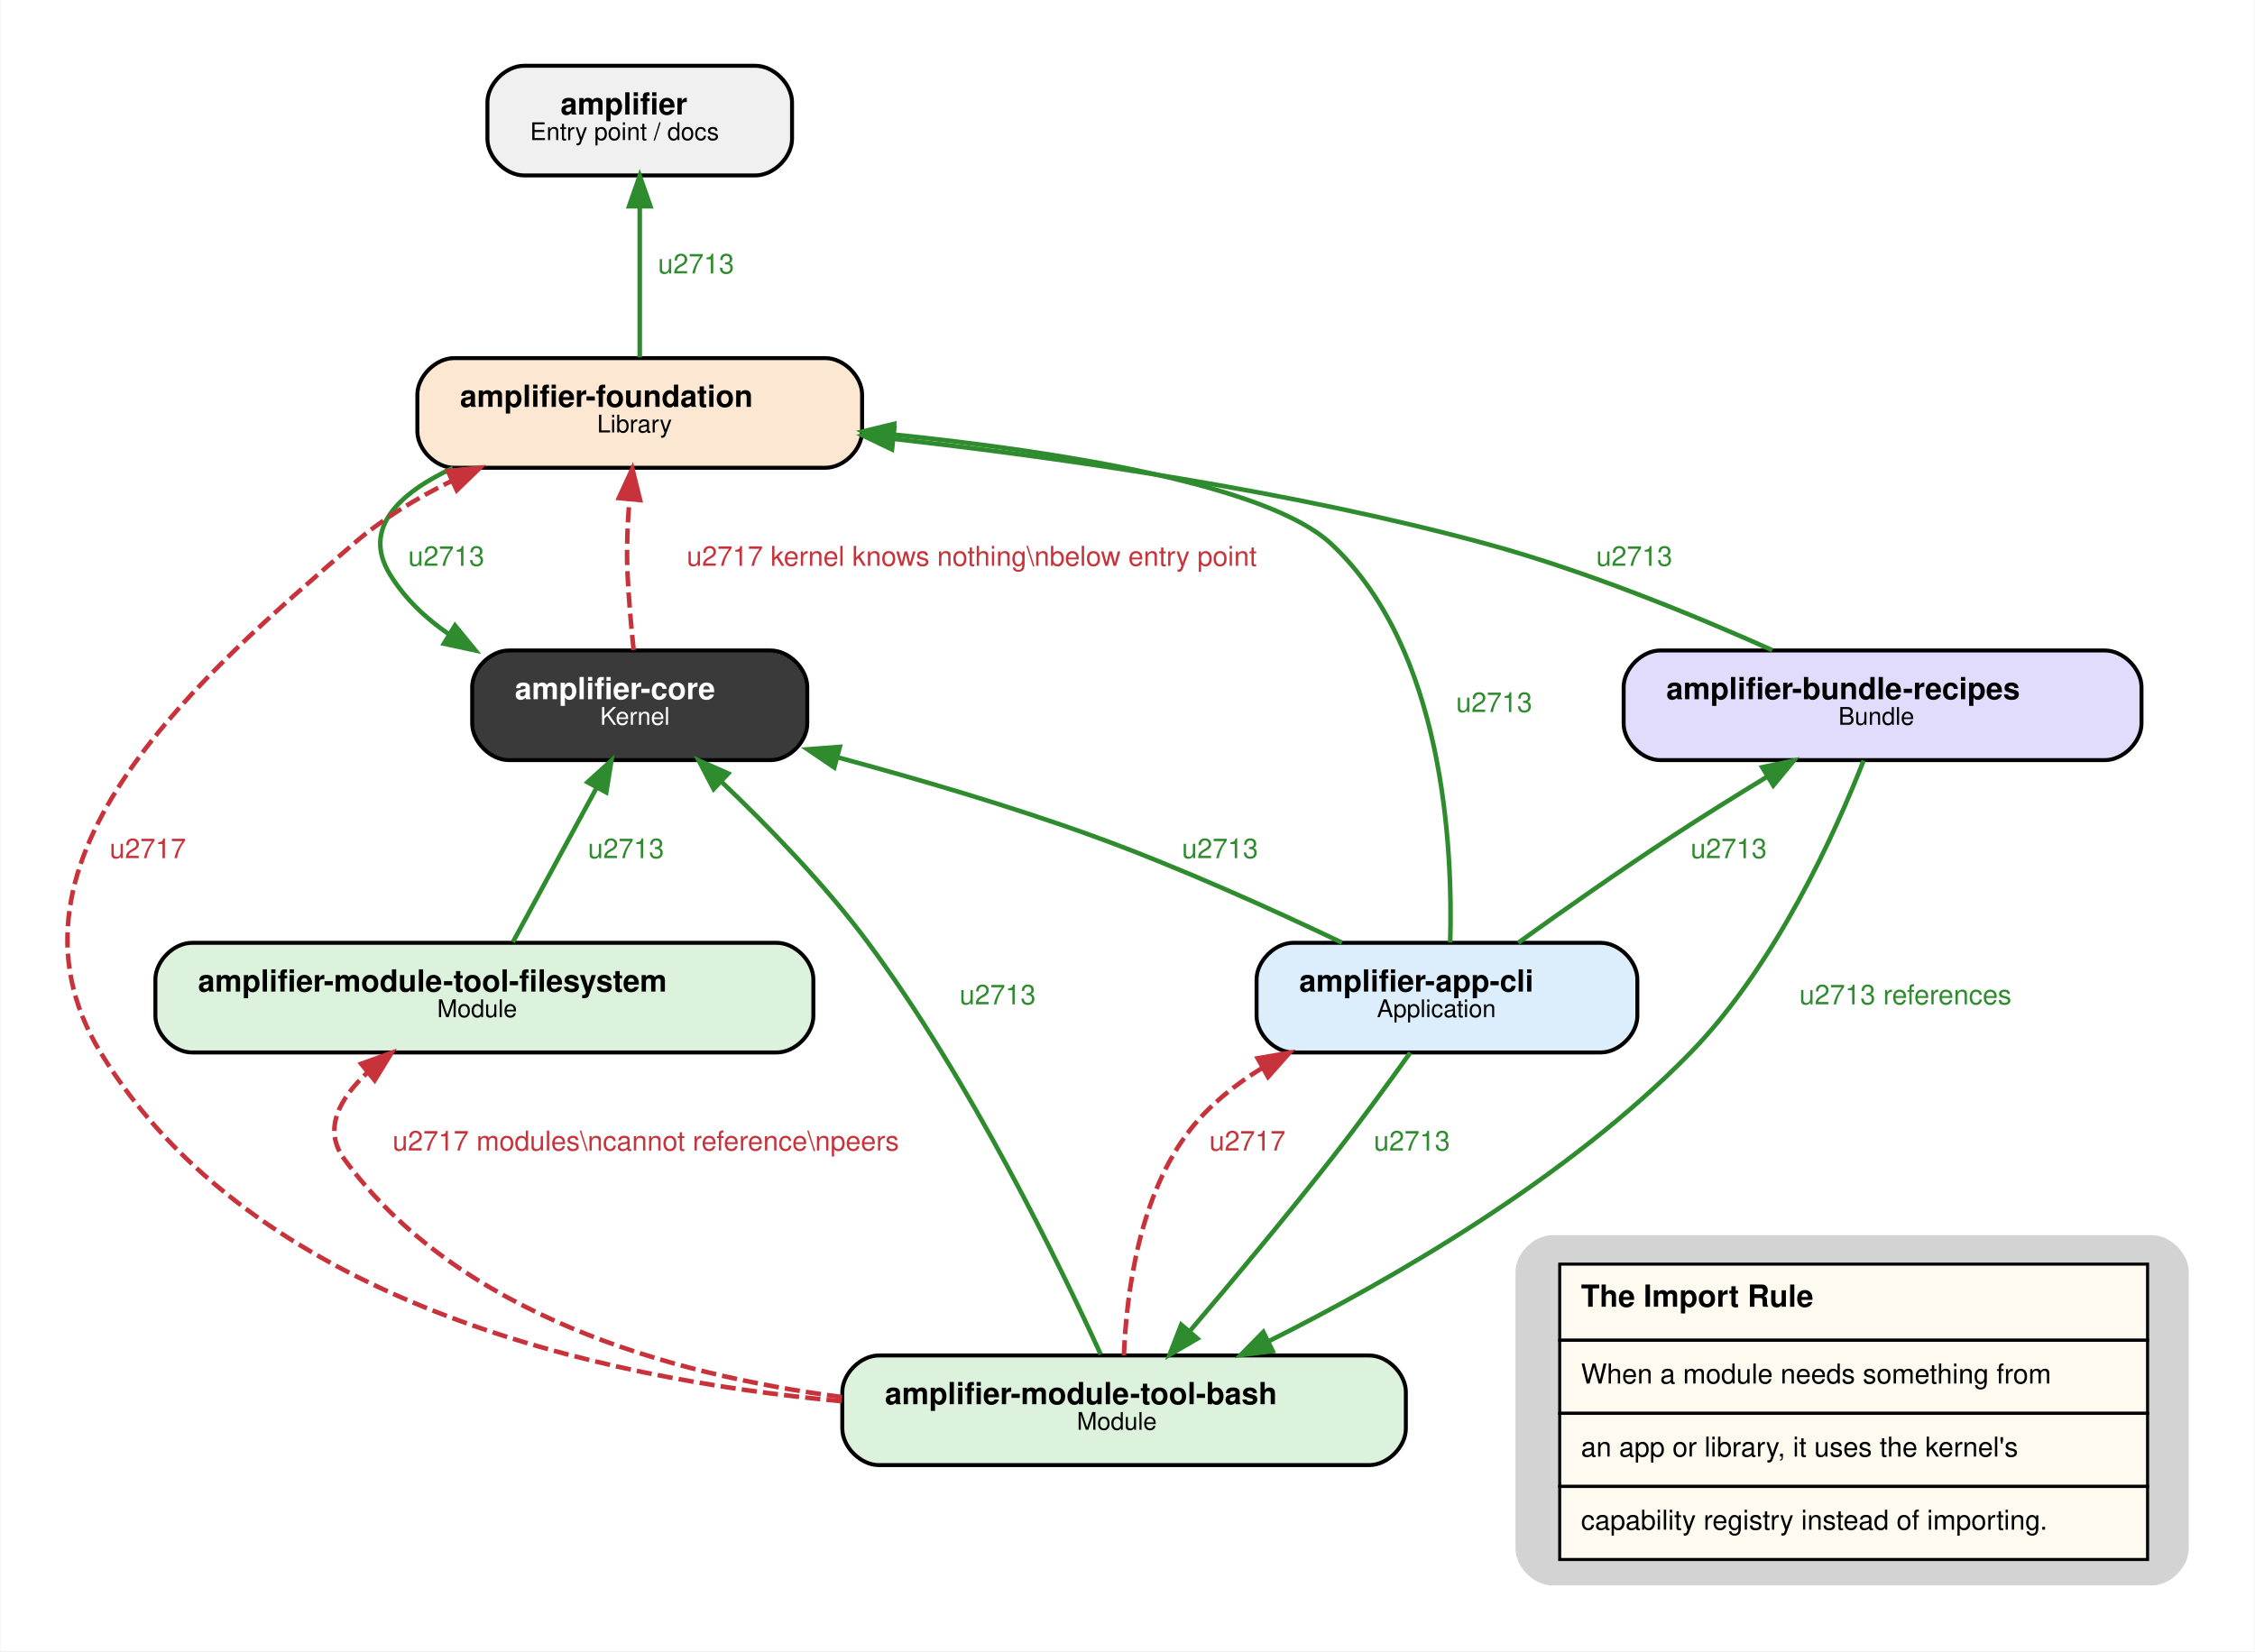
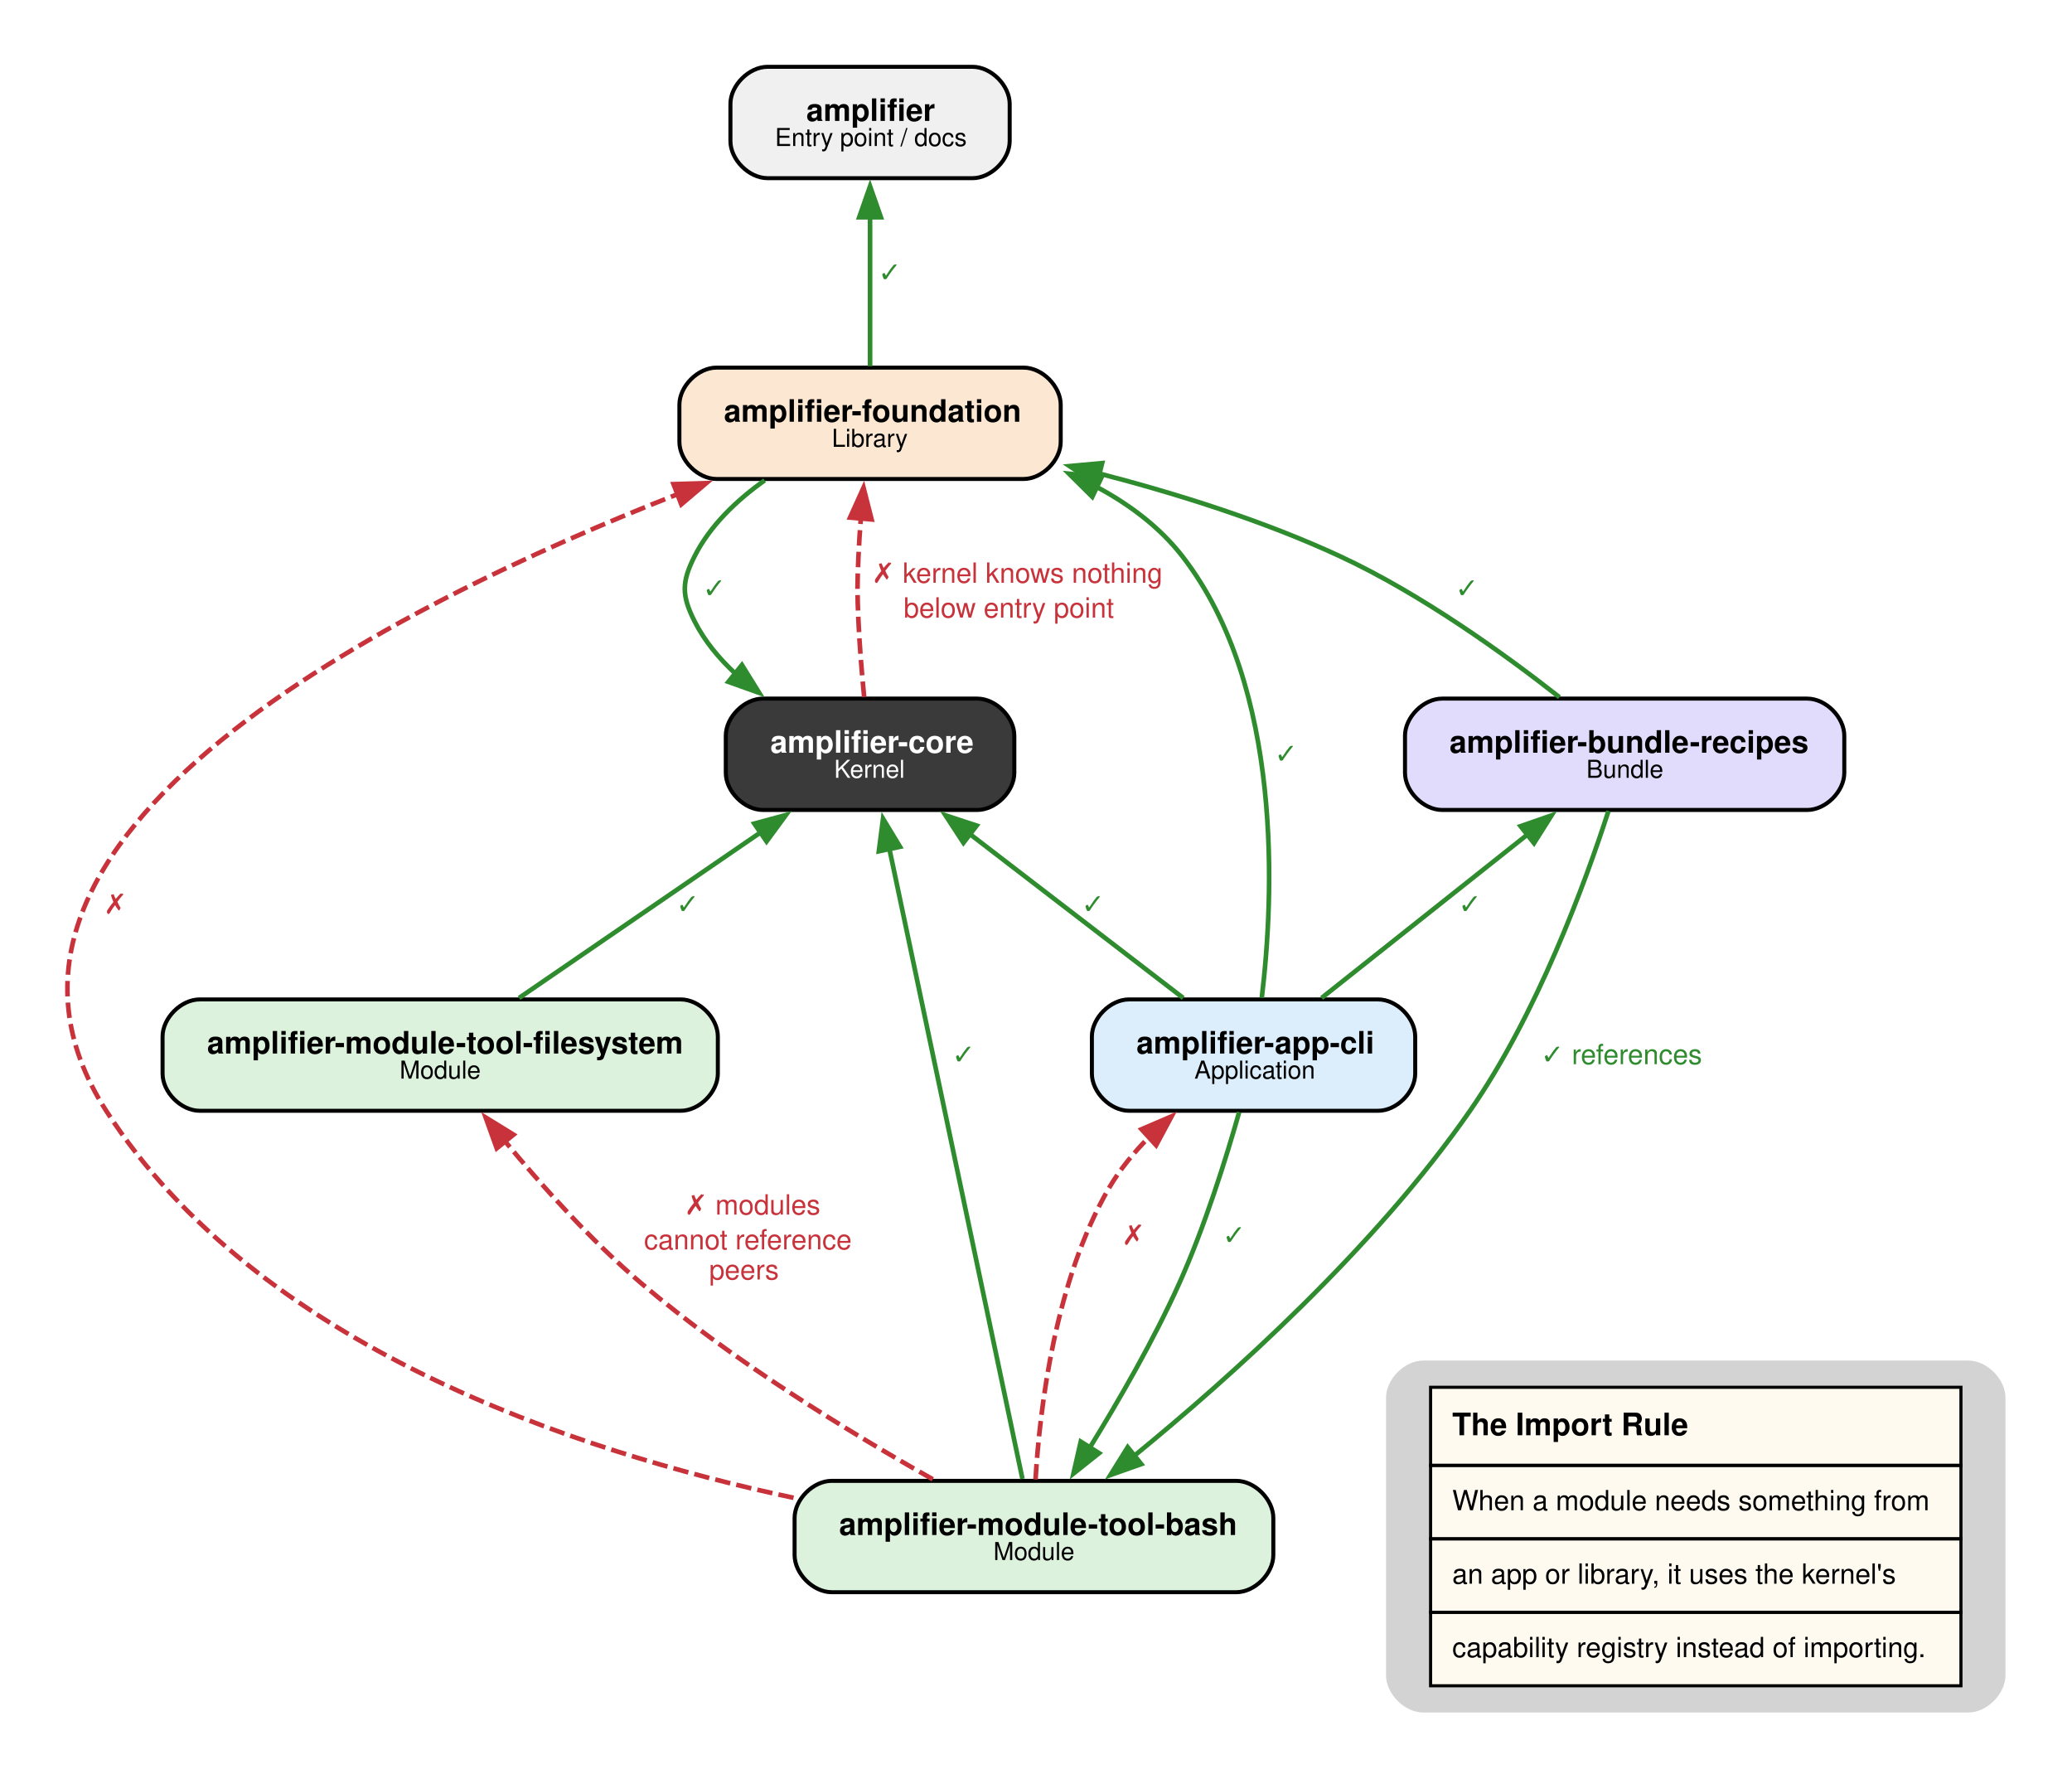
- <svg xmlns="http://www.w3.org/2000/svg" width="740pt" height="542pt" viewBox="0.00 0.00 739.95 542.20">
-   <g id="graph0" class="graph" transform="scale(1 1) rotate(0) translate(21.6 520.6)">
-     <polygon fill="white" stroke="transparent" points="-21.6,21.6 -21.6,-520.6 718.35,-520.6 718.35,21.6 -21.6,21.6" />
+ <svg xmlns="http://www.w3.org/2000/svg" width="670pt" height="575pt" viewBox="0.00 0.00 670.00 575.00">
+   <g id="graph0" class="graph" transform="scale(1 1) rotate(0) translate(21.6 553.63)">
+     <polygon fill="white" stroke="none" points="-21.6,21.6 -21.6,-553.63 648.49,-553.63 648.49,21.6 -21.6,21.6" />
    <g id="node1" class="node">
-       <path fill="#3a3a3a" stroke="black" stroke-width="1.3" d="M231.25,-307C231.25,-307 145.25,-307 145.25,-307 139.25,-307 133.25,-301 133.25,-295 133.25,-295 133.25,-283 133.25,-283 133.25,-277 139.25,-271 145.25,-271 145.25,-271 231.25,-271 231.25,-271 237.25,-271 243.25,-277 243.25,-283 243.25,-283 243.25,-295 243.25,-295 243.25,-301 237.25,-307 231.25,-307" />
-       <text text-anchor="start" x="147.25" y="-291" font-family="Helvetica,sans-Serif" font-weight="bold" font-size="10.00" fill="white">amplifier-core</text>
-       <text text-anchor="start" x="175.25" y="-282.6" font-family="Helvetica,sans-Serif" font-size="8.00" fill="white">Kernel</text>
+       <path fill="#3a3a3a" stroke="black" stroke-width="1.3" d="M294.39,-327.78C294.39,-327.78 225.09,-327.78 225.09,-327.78 219.09,-327.78 213.09,-321.78 213.09,-315.78 213.09,-315.78 213.09,-303.78 213.09,-303.78 213.09,-297.78 219.09,-291.78 225.09,-291.78 225.09,-291.78 294.39,-291.78 294.39,-291.78 300.39,-291.78 306.39,-297.78 306.39,-303.78 306.39,-303.78 306.39,-315.78 306.39,-315.78 306.39,-321.78 300.39,-327.78 294.39,-327.78" />
+       <text xml:space="preserve" text-anchor="start" x="227.49" y="-310.28" font-family="Helvetica,sans-Serif" font-weight="bold" font-size="10.00" fill="white">amplifier-core</text>
+       <text xml:space="preserve" text-anchor="start" x="248.12" y="-302.18" font-family="Helvetica,sans-Serif" font-size="8.00" fill="white">Kernel</text>
    </g>
    <g id="node3" class="node">
-       <path fill="#fce8d2" stroke="black" stroke-width="1.3" d="M249.25,-403C249.25,-403 127.25,-403 127.25,-403 121.25,-403 115.25,-397 115.25,-391 115.25,-391 115.25,-379 115.25,-379 115.25,-373 121.25,-367 127.25,-367 127.25,-367 249.25,-367 249.25,-367 255.25,-367 261.25,-373 261.25,-379 261.25,-379 261.25,-391 261.25,-391 261.25,-397 255.25,-403 249.25,-403" />
-       <text text-anchor="start" x="129.25" y="-387" font-family="Helvetica,sans-Serif" font-weight="bold" font-size="10.00">amplifier-foundation</text>
-       <text text-anchor="start" x="174.25" y="-378.6" font-family="Helvetica,sans-Serif" font-size="8.00">Library</text>
+       <path fill="#fce8d2" stroke="black" stroke-width="1.3" d="M309.39,-434.78C309.39,-434.78 210.09,-434.78 210.09,-434.78 204.09,-434.78 198.09,-428.78 198.09,-422.78 198.09,-422.78 198.09,-410.78 198.09,-410.78 198.09,-404.78 204.09,-398.78 210.09,-398.78 210.09,-398.78 309.39,-398.78 309.39,-398.78 315.39,-398.78 321.39,-404.78 321.39,-410.78 321.39,-410.78 321.39,-422.78 321.39,-422.78 321.39,-428.78 315.39,-434.78 309.39,-434.78" />
+       <text xml:space="preserve" text-anchor="start" x="212.49" y="-417.28" font-family="Helvetica,sans-Serif" font-weight="bold" font-size="10.00">amplifier-foundation</text>
+       <text xml:space="preserve" text-anchor="start" x="247.37" y="-409.18" font-family="Helvetica,sans-Serif" font-size="8.00">Library</text>
    </g>
    <g id="edge14" class="edge">
-       <path fill="none" stroke="#c8323a" stroke-width="1.5" stroke-dasharray="5,2" d="M186.25,-307.14C185.45,-314.74 184.64,-323.81 184.25,-332 183.87,-339.96 184.23,-348.59 184.86,-356.49" />
-       <polygon fill="#c8323a" stroke="#c8323a" stroke-width="1.5" points="181.39,-357.06 185.84,-366.68 188.36,-356.39 181.39,-357.06" />
-       <text text-anchor="middle" x="297.25" y="-334.8" font-family="Helvetica,sans-Serif" font-size="9.00" fill="#c8323a"> u2717 kernel knows nothing\nbelow entry point </text>
+       <path fill="none" stroke="#c8323a" stroke-width="1.5" stroke-dasharray="5,2" d="M257.83,-328.33C257.1,-335.85 256.35,-344.74 255.99,-352.78 255.58,-362.1 255.58,-364.46 255.99,-373.78 256.17,-377.8 256.45,-382.04 256.77,-386.2" />
+       <polygon fill="#c8323a" stroke="#c8323a" stroke-width="1.5" points="253.27,-386.31 257.63,-395.97 260.24,-385.7 253.27,-386.31" />
+       <text xml:space="preserve" text-anchor="middle" x="305.87" y="-365.23" font-family="Helvetica,sans-Serif" font-size="9.00" fill="#c8323a"> ✗ kernel knows nothing</text>
+       <text xml:space="preserve" text-anchor="middle" x="305.87" y="-353.98" font-family="Helvetica,sans-Serif" font-size="9.00" fill="#c8323a">below entry point </text>
    </g>
    <g id="node2" class="node">
-       <path fill="#f0f0f0" stroke="black" stroke-width="1.3" d="M226.25,-499C226.25,-499 150.25,-499 150.25,-499 144.25,-499 138.25,-493 138.25,-487 138.25,-487 138.25,-475 138.25,-475 138.25,-469 144.25,-463 150.25,-463 150.25,-463 226.25,-463 226.25,-463 232.25,-463 238.25,-469 238.25,-475 238.25,-475 238.25,-487 238.25,-487 238.25,-493 232.25,-499 226.25,-499" />
-       <text text-anchor="start" x="162.25" y="-483" font-family="Helvetica,sans-Serif" font-weight="bold" font-size="10.00">amplifier</text>
-       <text text-anchor="start" x="152.25" y="-474.6" font-family="Helvetica,sans-Serif" font-size="8.00">Entry point / docs</text>
+       <path fill="#f0f0f0" stroke="black" stroke-width="1.3" d="M292.89,-532.03C292.89,-532.03 226.59,-532.03 226.59,-532.03 220.59,-532.03 214.59,-526.03 214.59,-520.03 214.59,-520.03 214.59,-508.03 214.59,-508.03 214.59,-502.03 220.59,-496.03 226.59,-496.03 226.59,-496.03 292.89,-496.03 292.89,-496.03 298.89,-496.03 304.89,-502.03 304.89,-508.03 304.89,-508.03 304.89,-520.03 304.89,-520.03 304.89,-526.03 298.89,-532.03 292.89,-532.03" />
+       <text xml:space="preserve" text-anchor="start" x="239.12" y="-514.53" font-family="Helvetica,sans-Serif" font-weight="bold" font-size="10.00">amplifier</text>
+       <text xml:space="preserve" text-anchor="start" x="228.99" y="-506.43" font-family="Helvetica,sans-Serif" font-size="8.00">Entry point / docs</text>
    </g>
    <g id="edge1" class="edge">
-       <path fill="none" stroke="#2e8b2e" stroke-width="1.5" d="M126.93,-366.95C109.27,-358.67 96.97,-347.17 106.25,-332 111.09,-324.08 117.95,-317.6 125.66,-312.3" />
-       <polygon fill="#2e8b2e" stroke="#2e8b2e" stroke-width="1.5" points="127.61,-315.21 134.31,-307.01 123.95,-309.24 127.61,-315.21" />
-       <text text-anchor="middle" x="124.75" y="-334.8" font-family="Helvetica,sans-Serif" font-size="9.00" fill="#2e8b2e"> u2713 </text>
+       <path fill="none" stroke="#2e8b2e" stroke-width="1.5" d="M225.66,-398.34C216.64,-391.93 208.01,-383.74 202.99,-373.78 198.79,-365.45 198.79,-361.11 202.99,-352.78 206.21,-346.4 210.9,-340.75 216.24,-335.82" />
+       <polygon fill="#2e8b2e" stroke="#2e8b2e" stroke-width="1.5" points="218.31,-338.65 223.9,-329.64 213.92,-333.2 218.31,-338.65" />
+       <text xml:space="preserve" text-anchor="middle" x="209.37" y="-360.35" font-family="Helvetica,sans-Serif" font-size="9.00" fill="#2e8b2e"> ✓ </text>
    </g>
    <g id="edge2" class="edge">
-       <path fill="none" stroke="#2e8b2e" stroke-width="1.5" d="M188.25,-403.24C188.25,-417.02 188.25,-436.6 188.25,-452.53" />
-       <polygon fill="#2e8b2e" stroke="#2e8b2e" stroke-width="1.5" points="184.75,-452.87 188.25,-462.87 191.75,-452.87 184.75,-452.87" />
-       <text text-anchor="middle" x="206.75" y="-430.8" font-family="Helvetica,sans-Serif" font-size="9.00" fill="#2e8b2e"> u2713 </text>
+       <path fill="none" stroke="#2e8b2e" stroke-width="1.5" d="M259.74,-435.25C259.74,-448.81 259.74,-467.91 259.74,-483.79" />
+       <polygon fill="#2e8b2e" stroke="#2e8b2e" stroke-width="1.5" points="256.24,-483.4 259.74,-493.4 263.24,-483.4 256.24,-483.4" />
+       <text xml:space="preserve" text-anchor="middle" x="266.12" y="-462.48" font-family="Helvetica,sans-Serif" font-size="9.00" fill="#2e8b2e"> ✓ </text>
    </g>
    <g id="node4" class="node">
-       <path fill="#dcf2dc" stroke="black" stroke-width="1.3" d="M427.75,-75.5C427.75,-75.5 266.75,-75.5 266.75,-75.5 260.75,-75.5 254.75,-69.5 254.75,-63.5 254.75,-63.5 254.75,-51.5 254.75,-51.5 254.75,-45.5 260.75,-39.5 266.75,-39.5 266.75,-39.5 427.75,-39.5 427.75,-39.5 433.75,-39.5 439.75,-45.5 439.75,-51.5 439.75,-51.5 439.75,-63.5 439.75,-63.5 439.75,-69.5 433.75,-75.5 427.75,-75.5" />
-       <text text-anchor="start" x="268.75" y="-59.5" font-family="Helvetica,sans-Serif" font-weight="bold" font-size="10.00">amplifier-module-tool-bash</text>
-       <text text-anchor="start" x="331.75" y="-51.1" font-family="Helvetica,sans-Serif" font-size="8.00">Module</text>
+       <path fill="#dcf2dc" stroke="black" stroke-width="1.3" d="M378.14,-74.89C378.14,-74.89 247.34,-74.89 247.34,-74.89 241.34,-74.89 235.34,-68.89 235.34,-62.89 235.34,-62.89 235.34,-50.89 235.34,-50.89 235.34,-44.89 241.34,-38.89 247.34,-38.89 247.34,-38.89 378.14,-38.89 378.14,-38.89 384.14,-38.89 390.14,-44.89 390.14,-50.89 390.14,-50.89 390.14,-62.89 390.14,-62.89 390.14,-68.89 384.14,-74.89 378.14,-74.89" />
+       <text xml:space="preserve" text-anchor="start" x="249.74" y="-57.39" font-family="Helvetica,sans-Serif" font-weight="bold" font-size="10.00">amplifier-module-tool-bash</text>
+       <text xml:space="preserve" text-anchor="start" x="299.62" y="-49.29" font-family="Helvetica,sans-Serif" font-size="8.00">Module</text>
    </g>
    <g id="edge3" class="edge">
-       <path fill="none" stroke="#2e8b2e" stroke-width="1.5" d="M339.57,-75.87C326.22,-105.15 296.91,-165.59 263.25,-211 249.06,-230.15 230.36,-249.36 215.18,-263.8" />
-       <polygon fill="#2e8b2e" stroke="#2e8b2e" stroke-width="1.5" points="212.51,-261.5 207.61,-270.89 217.3,-266.61 212.51,-261.5" />
-       <text text-anchor="middle" x="305.75" y="-190.8" font-family="Helvetica,sans-Serif" font-size="9.00" fill="#2e8b2e"> u2713 </text>
+       <path fill="none" stroke="#2e8b2e" stroke-width="1.5" d="M309.02,-75.53C300.03,-118.09 277.07,-226.75 265.96,-279.36" />
+       <polygon fill="#2e8b2e" stroke="#2e8b2e" stroke-width="1.5" points="262.58,-278.43 263.94,-288.94 269.43,-279.88 262.58,-278.43" />
+       <text xml:space="preserve" text-anchor="middle" x="289.97" y="-209.6" font-family="Helvetica,sans-Serif" font-size="9.00" fill="#2e8b2e"> ✓ </text>
    </g>
    <g id="edge12" class="edge">
-       <path fill="none" stroke="#c8323a" stroke-width="1.5" stroke-dasharray="5,2" d="M254.5,-60.48C173.39,-67.91 61.01,-93.43 11.25,-175 -27.55,-238.62 46.32,-300.54 94.25,-342 103.75,-350.21 115.1,-357.08 126.59,-362.72" />
-       <polygon fill="#c8323a" stroke="#c8323a" stroke-width="1.5" points="125.25,-365.96 135.8,-366.99 128.19,-359.61 125.25,-365.96" />
-       <text text-anchor="middle" x="26.75" y="-238.8" font-family="Helvetica,sans-Serif" font-size="9.00" fill="#c8323a"> u2717 </text>
+       <path fill="none" stroke="#c8323a" stroke-width="1.5" stroke-dasharray="5,2" d="M235,-69.41C163.5,-84.58 61.44,-118.84 12.74,-194.53 -44.39,-283.33 107.12,-358.45 197.64,-393.92" />
+       <polygon fill="#c8323a" stroke="#c8323a" stroke-width="1.5" points="196.19,-397.11 206.78,-397.43 198.7,-390.58 196.19,-397.11" />
+       <text xml:space="preserve" text-anchor="middle" x="15.69" y="-258.23" font-family="Helvetica,sans-Serif" font-size="9.00" fill="#c8323a"> ✗ </text>
    </g>
    <g id="node5" class="node">
-       <path fill="#dcf2dc" stroke="black" stroke-width="1.3" d="M233.25,-211C233.25,-211 41.25,-211 41.25,-211 35.25,-211 29.25,-205 29.25,-199 29.25,-199 29.25,-187 29.25,-187 29.25,-181 35.25,-175 41.25,-175 41.25,-175 233.25,-175 233.25,-175 239.25,-175 245.25,-181 245.25,-187 245.25,-187 245.25,-199 245.25,-199 245.25,-205 239.25,-211 233.25,-211" />
-       <text text-anchor="start" x="43.25" y="-195" font-family="Helvetica,sans-Serif" font-weight="bold" font-size="10.00">amplifier-module-tool-filesystem</text>
-       <text text-anchor="start" x="121.75" y="-186.6" font-family="Helvetica,sans-Serif" font-size="8.00">Module</text>
+       <path fill="#dcf2dc" stroke="black" stroke-width="1.3" d="M198.52,-230.53C198.52,-230.53 42.97,-230.53 42.97,-230.53 36.97,-230.53 30.97,-224.53 30.97,-218.53 30.97,-218.53 30.97,-206.53 30.97,-206.53 30.97,-200.53 36.97,-194.53 42.97,-194.53 42.97,-194.53 198.52,-194.53 198.52,-194.53 204.52,-194.53 210.52,-200.53 210.52,-206.53 210.52,-206.53 210.52,-218.53 210.52,-218.53 210.52,-224.53 204.52,-230.53 198.52,-230.53" />
+       <text xml:space="preserve" text-anchor="start" x="45.37" y="-213.03" font-family="Helvetica,sans-Serif" font-weight="bold" font-size="10.00">amplifier-module-tool-filesystem</text>
+       <text xml:space="preserve" text-anchor="start" x="107.62" y="-204.93" font-family="Helvetica,sans-Serif" font-size="8.00">Module</text>
    </g>
    <g id="edge11" class="edge">
-       <path fill="none" stroke="#c8323a" stroke-width="1.5" stroke-dasharray="5,2" d="M254.65,-61.84C197.57,-69.28 128.41,-89.17 91.25,-140 84.11,-149.77 89.65,-159.87 99.01,-168.55" />
-       <polygon fill="#c8323a" stroke="#c8323a" stroke-width="1.5" points="96.81,-171.27 106.78,-174.88 101.24,-165.85 96.81,-171.27" />
-       <text text-anchor="middle" x="190.25" y="-142.8" font-family="Helvetica,sans-Serif" font-size="9.00" fill="#c8323a"> u2717 modules\ncannot reference\npeers </text>
+       <path fill="none" stroke="#c8323a" stroke-width="1.5" stroke-dasharray="5,2" d="M280.02,-75.4C253.32,-90.45 215.33,-113.64 185.74,-138.78 169.59,-152.5 153.7,-170.19 141.68,-184.69" />
+       <polygon fill="#c8323a" stroke="#c8323a" stroke-width="1.5" points="139.03,-182.4 135.44,-192.37 144.46,-186.81 139.03,-182.4" />
+       <text xml:space="preserve" text-anchor="middle" x="220.24" y="-160.98" font-family="Helvetica,sans-Serif" font-size="9.00" fill="#c8323a"> ✗ modules</text>
+       <text xml:space="preserve" text-anchor="middle" x="220.24" y="-149.73" font-family="Helvetica,sans-Serif" font-size="9.00" fill="#c8323a">cannot reference</text>
+       <text xml:space="preserve" text-anchor="middle" x="220.24" y="-139.98" font-family="Helvetica,sans-Serif" font-size="9.00" fill="#c8323a">peers </text>
    </g>
    <g id="node7" class="node">
-       <path fill="#dceefc" stroke="black" stroke-width="1.3" d="M503.75,-211C503.75,-211 402.75,-211 402.75,-211 396.75,-211 390.75,-205 390.75,-199 390.75,-199 390.75,-187 390.75,-187 390.75,-181 396.75,-175 402.75,-175 402.75,-175 503.75,-175 503.75,-175 509.75,-175 515.75,-181 515.75,-187 515.75,-187 515.75,-199 515.75,-199 515.75,-205 509.75,-211 503.75,-211" />
-       <text text-anchor="start" x="404.75" y="-195" font-family="Helvetica,sans-Serif" font-weight="bold" font-size="10.00">amplifier-app-cli</text>
-       <text text-anchor="start" x="430.25" y="-186.6" font-family="Helvetica,sans-Serif" font-size="8.00">Application</text>
+       <path fill="#dceefc" stroke="black" stroke-width="1.3" d="M424.02,-230.53C424.02,-230.53 343.47,-230.53 343.47,-230.53 337.47,-230.53 331.47,-224.53 331.47,-218.53 331.47,-218.53 331.47,-206.53 331.47,-206.53 331.47,-200.53 337.47,-194.53 343.47,-194.53 343.47,-194.53 424.02,-194.53 424.02,-194.53 430.02,-194.53 436.02,-200.53 436.02,-206.53 436.02,-206.53 436.02,-218.53 436.02,-218.53 436.02,-224.53 430.02,-230.53 424.02,-230.53" />
+       <text xml:space="preserve" text-anchor="start" x="345.87" y="-213.03" font-family="Helvetica,sans-Serif" font-weight="bold" font-size="10.00">amplifier-app-cli</text>
+       <text xml:space="preserve" text-anchor="start" x="364.62" y="-204.93" font-family="Helvetica,sans-Serif" font-size="8.00">Application</text>
    </g>
    <g id="edge13" class="edge">
-       <path fill="none" stroke="#c8323a" stroke-width="1.5" stroke-dasharray="5,2" d="M347.19,-75.53C347.99,-95.43 352.07,-128.38 369.25,-150 375.57,-157.95 383.78,-164.51 392.59,-169.9" />
-       <polygon fill="#c8323a" stroke="#c8323a" stroke-width="1.5" points="391.11,-173.08 401.55,-174.9 394.52,-166.97 391.11,-173.08" />
-       <text text-anchor="middle" x="387.75" y="-142.8" font-family="Helvetica,sans-Serif" font-size="9.00" fill="#c8323a"> u2717 </text>
+       <path fill="none" stroke="#c8323a" stroke-width="1.5" stroke-dasharray="5,2" d="M313.25,-75.33C314.63,-98.37 319.56,-139.52 336.99,-169.53 340.51,-175.57 345.19,-181.22 350.23,-186.3" />
+       <polygon fill="#c8323a" stroke="#c8323a" stroke-width="1.5" points="347.52,-188.55 357.25,-192.73 352.24,-183.39 347.52,-188.55" />
+       <text xml:space="preserve" text-anchor="middle" x="344.87" y="-151.23" font-family="Helvetica,sans-Serif" font-size="9.00" fill="#c8323a"> ✗ </text>
    </g>
    <g id="edge4" class="edge">
-       <path fill="none" stroke="#2e8b2e" stroke-width="1.5" d="M146.61,-211.24C154.3,-225.42 165.32,-245.73 174.09,-261.9" />
-       <polygon fill="#2e8b2e" stroke="#2e8b2e" stroke-width="1.5" points="171.11,-263.75 178.96,-270.87 177.26,-260.41 171.11,-263.75" />
-       <text text-anchor="middle" x="183.75" y="-238.8" font-family="Helvetica,sans-Serif" font-size="9.00" fill="#2e8b2e"> u2713 </text>
+       <path fill="none" stroke="#2e8b2e" stroke-width="1.5" d="M146.24,-231C168.18,-246.04 200.07,-267.89 224.47,-284.61" />
+       <polygon fill="#2e8b2e" stroke="#2e8b2e" stroke-width="1.5" points="222.31,-287.37 232.54,-290.14 226.27,-281.6 222.31,-287.37" />
+       <text xml:space="preserve" text-anchor="middle" x="200.79" y="-258.23" font-family="Helvetica,sans-Serif" font-size="9.00" fill="#2e8b2e"> ✓ </text>
    </g>
    <g id="node6" class="node">
-       <path fill="#e2dcfc" stroke="black" stroke-width="1.3" d="M669.25,-307C669.25,-307 523.25,-307 523.25,-307 517.25,-307 511.25,-301 511.25,-295 511.25,-295 511.25,-283 511.25,-283 511.25,-277 517.25,-271 523.25,-271 523.25,-271 669.25,-271 669.25,-271 675.25,-271 681.25,-277 681.25,-283 681.25,-283 681.25,-295 681.25,-295 681.25,-301 675.25,-307 669.25,-307" />
-       <text text-anchor="start" x="525.25" y="-291" font-family="Helvetica,sans-Serif" font-weight="bold" font-size="10.00">amplifier-bundle-recipes</text>
-       <text text-anchor="start" x="581.75" y="-282.6" font-family="Helvetica,sans-Serif" font-size="8.00">Bundle</text>
+       <path fill="#e2dcfc" stroke="black" stroke-width="1.3" d="M562.77,-327.78C562.77,-327.78 444.72,-327.78 444.72,-327.78 438.72,-327.78 432.72,-321.78 432.72,-315.78 432.72,-315.78 432.72,-303.78 432.72,-303.78 432.72,-297.78 438.72,-291.78 444.72,-291.78 444.72,-291.78 562.77,-291.78 562.77,-291.78 568.77,-291.78 574.77,-297.78 574.77,-303.78 574.77,-303.78 574.77,-315.78 574.77,-315.78 574.77,-321.78 568.77,-327.78 562.77,-327.78" />
+       <text xml:space="preserve" text-anchor="start" x="447.12" y="-310.28" font-family="Helvetica,sans-Serif" font-weight="bold" font-size="10.00">amplifier-bundle-recipes</text>
+       <text xml:space="preserve" text-anchor="start" x="491.37" y="-302.18" font-family="Helvetica,sans-Serif" font-size="8.00">Bundle</text>
    </g>
    <g id="edge5" class="edge">
-       <path fill="none" stroke="#2e8b2e" stroke-width="1.5" d="M560.04,-307.11C534.38,-318.57 498.86,-333.14 466.25,-342 402.06,-359.44 327.44,-370.21 271.68,-376.47" />
-       <polygon fill="#2e8b2e" stroke="#2e8b2e" stroke-width="1.5" points="271.05,-373.02 261.49,-377.59 271.81,-379.98 271.05,-373.02" />
-       <text text-anchor="middle" x="514.75" y="-334.8" font-family="Helvetica,sans-Serif" font-size="9.00" fill="#2e8b2e"> u2713 </text>
+       <path fill="none" stroke="#2e8b2e" stroke-width="1.5" d="M482.67,-328.23C464.78,-342.28 437.9,-361.62 411.74,-373.78 387.31,-385.13 359.2,-393.97 333.85,-400.54" />
+       <polygon fill="#2e8b2e" stroke="#2e8b2e" stroke-width="1.5" points="333.09,-397.12 324.24,-402.94 334.79,-403.91 333.09,-397.12" />
+       <text xml:space="preserve" text-anchor="middle" x="452.74" y="-360.35" font-family="Helvetica,sans-Serif" font-size="9.00" fill="#2e8b2e"> ✓ </text>
    </g>
    <g id="edge6" class="edge">
-       <path fill="none" stroke="#2e8b2e" stroke-width="1.5" d="M590.04,-270.9C580.71,-247.08 561.15,-203.64 533.25,-175 492.93,-133.6 435.09,-100.36 394.65,-80.14" />
-       <polygon fill="#2e8b2e" stroke="#2e8b2e" stroke-width="1.5" points="396.05,-76.93 385.53,-75.66 392.96,-83.21 396.05,-76.93" />
-       <text text-anchor="middle" x="603.75" y="-190.8" font-family="Helvetica,sans-Serif" font-size="9.00" fill="#2e8b2e"> u2713 references </text>
+       <path fill="none" stroke="#2e8b2e" stroke-width="1.5" d="M498.51,-291.45C490.96,-268.1 475.47,-225.83 453.74,-194.53 422.96,-150.19 376.31,-108.42 345.2,-83.01" />
+       <polygon fill="#2e8b2e" stroke="#2e8b2e" stroke-width="1.5" points="347.44,-80.31 337.45,-76.77 343.05,-85.77 347.44,-80.31" />
+       <text xml:space="preserve" text-anchor="middle" x="502.52" y="-209.6" font-family="Helvetica,sans-Serif" font-size="9.00" fill="#2e8b2e"> ✓ references </text>
    </g>
    <g id="edge10" class="edge">
-       <path fill="none" stroke="#2e8b2e" stroke-width="1.5" d="M418.78,-211.06C395.99,-221.93 365.26,-235.84 337.25,-246 310.14,-255.84 279.59,-264.8 253.23,-271.91" />
-       <polygon fill="#2e8b2e" stroke="#2e8b2e" stroke-width="1.5" points="252.12,-268.58 243.35,-274.53 253.92,-275.34 252.12,-268.58" />
-       <text text-anchor="middle" x="378.75" y="-238.8" font-family="Helvetica,sans-Serif" font-size="9.00" fill="#2e8b2e"> u2713 </text>
+       <path fill="none" stroke="#2e8b2e" stroke-width="1.5" d="M361,-231C341.6,-245.9 313.48,-267.5 291.8,-284.16" />
+       <polygon fill="#2e8b2e" stroke="#2e8b2e" stroke-width="1.5" points="289.94,-281.17 284.14,-290.04 294.21,-286.72 289.94,-281.17" />
+       <text xml:space="preserve" text-anchor="middle" x="331.84" y="-258.23" font-family="Helvetica,sans-Serif" font-size="9.00" fill="#2e8b2e"> ✓ </text>
    </g>
    <g id="edge7" class="edge">
-       <path fill="none" stroke="#2e8b2e" stroke-width="1.5" d="M454.31,-211.09C455.21,-242.05 452.28,-307.42 415.25,-342 394.57,-361.31 327.64,-372.1 271.77,-377.89" />
-       <polygon fill="#2e8b2e" stroke="#2e8b2e" stroke-width="1.5" points="271.08,-374.44 261.48,-378.91 271.78,-381.41 271.08,-374.44" />
-       <text text-anchor="middle" x="468.75" y="-286.8" font-family="Helvetica,sans-Serif" font-size="9.00" fill="#2e8b2e"> u2713 </text>
+       <path fill="none" stroke="#2e8b2e" stroke-width="1.5" d="M386.41,-231.07C390.25,-263.03 393.64,-331.36 360.74,-373.78 353.41,-383.23 343.57,-390.58 332.9,-396.28" />
+       <polygon fill="#2e8b2e" stroke="#2e8b2e" stroke-width="1.5" points="331.6,-393.02 324.07,-400.48 334.6,-399.35 331.6,-393.02" />
+       <text xml:space="preserve" text-anchor="middle" x="394.26" y="-306.85" font-family="Helvetica,sans-Serif" font-size="9.00" fill="#2e8b2e"> ✓ </text>
    </g>
    <g id="edge9" class="edge">
-       <path fill="none" stroke="#2e8b2e" stroke-width="1.5" d="M441.2,-174.93C433.86,-164.68 424.2,-151.45 415.25,-140 400.18,-120.71 382.44,-99.49 368.86,-83.54" />
-       <polygon fill="#2e8b2e" stroke="#2e8b2e" stroke-width="1.5" points="371.33,-81.05 362.17,-75.72 366.01,-85.6 371.33,-81.05" />
-       <text text-anchor="middle" x="441.75" y="-142.8" font-family="Helvetica,sans-Serif" font-size="9.00" fill="#2e8b2e"> u2713 </text>
+       <path fill="none" stroke="#2e8b2e" stroke-width="1.5" d="M379.1,-194.1C374.85,-179.12 367.98,-157.1 359.74,-138.78 351.49,-120.42 340.21,-100.88 330.78,-85.61" />
+       <polygon fill="#2e8b2e" stroke="#2e8b2e" stroke-width="1.5" points="333.8,-83.84 325.51,-77.24 327.87,-87.57 333.8,-83.84" />
+       <text xml:space="preserve" text-anchor="middle" x="377.46" y="-151.23" font-family="Helvetica,sans-Serif" font-size="9.00" fill="#2e8b2e"> ✓ </text>
    </g>
    <g id="edge8" class="edge">
-       <path fill="none" stroke="#2e8b2e" stroke-width="1.5" d="M476.64,-211.03C491.07,-221.38 510.04,-234.73 527.25,-246 537.23,-252.54 548.2,-259.37 558.4,-265.57" />
-       <polygon fill="#2e8b2e" stroke="#2e8b2e" stroke-width="1.5" points="556.75,-268.66 567.12,-270.84 560.37,-262.67 556.75,-268.66" />
-       <text text-anchor="middle" x="545.75" y="-238.8" font-family="Helvetica,sans-Serif" font-size="9.00" fill="#2e8b2e"> u2713 </text>
+       <path fill="none" stroke="#2e8b2e" stroke-width="1.5" d="M405.75,-231C424.45,-245.84 451.49,-267.31 472.44,-283.93" />
+       <polygon fill="#2e8b2e" stroke="#2e8b2e" stroke-width="1.5" points="470.09,-286.53 480.1,-290.01 474.44,-281.05 470.09,-286.53" />
+       <text xml:space="preserve" text-anchor="middle" x="453.72" y="-258.23" font-family="Helvetica,sans-Serif" font-size="9.00" fill="#2e8b2e"> ✓ </text>
    </g>
    <g id="node8" class="node">
-       <path fill="lightgrey" stroke="transparent" stroke-width="1.3" d="M684.75,-115C684.75,-115 487.75,-115 487.75,-115 481.75,-115 475.75,-109 475.75,-103 475.75,-103 475.75,-12 475.75,-12 475.75,-6 481.75,0 487.75,0 487.75,0 684.75,0 684.75,0 690.75,0 696.75,-6 696.75,-12 696.75,-12 696.75,-103 696.75,-103 696.75,-109 690.75,-115 684.75,-115" />
-       <polygon fill="#fffaf0" stroke="transparent" points="489.75,-9 489.75,-106 682.75,-106 682.75,-9 489.75,-9" />
-       <polygon fill="none" stroke="black" points="490.25,-80.5 490.25,-105.5 683.25,-105.5 683.25,-80.5 490.25,-80.5" />
-       <text text-anchor="start" x="497.25" y="-91.5" font-family="Helvetica,sans-Serif" font-weight="bold" font-size="10.00">The Import Rule</text>
-       <polygon fill="none" stroke="black" points="490.25,-56.5 490.25,-80.5 683.25,-80.5 683.25,-56.5 490.25,-56.5" />
-       <text text-anchor="start" x="497.25" y="-66.3" font-family="Helvetica,sans-Serif" font-size="9.00">When a module needs something from</text>
-       <polygon fill="none" stroke="black" points="490.25,-32.5 490.25,-56.5 683.25,-56.5 683.25,-32.5 490.25,-32.5" />
-       <text text-anchor="start" x="497.25" y="-42.3" font-family="Helvetica,sans-Serif" font-size="9.00">an app or library, it uses the kernel's</text>
-       <polygon fill="none" stroke="black" points="490.25,-8.5 490.25,-32.5 683.25,-32.5 683.25,-8.5 490.25,-8.5" />
-       <text text-anchor="start" x="497.25" y="-18.3" font-family="Helvetica,sans-Serif" font-size="9.00">capability registry instead of importing.</text>
+       <path fill="lightgrey" stroke="none" stroke-width="1.3" d="M614.89,-113.78C614.89,-113.78 438.59,-113.78 438.59,-113.78 432.59,-113.78 426.59,-107.78 426.59,-101.78 426.59,-101.78 426.59,-12 426.59,-12 426.59,-6 432.59,0 438.59,0 438.59,0 614.89,0 614.89,0 620.89,0 626.89,-6 626.89,-12 626.89,-12 626.89,-101.78 626.89,-101.78 626.89,-107.78 620.89,-113.78 614.89,-113.78" />
+       <polygon fill="#fffaf0" stroke="none" points="440.99,-8.64 440.99,-105.14 612.49,-105.14 612.49,-8.64 440.99,-8.64" />
+       <polygon fill="none" stroke="black" points="440.99,-79.89 440.99,-105.14 612.49,-105.14 612.49,-79.89 440.99,-79.89" />
+       <text xml:space="preserve" text-anchor="start" x="447.99" y="-89.64" font-family="Helvetica,sans-Serif" font-weight="bold" font-size="10.00">The Import Rule</text>
+       <polygon fill="none" stroke="black" points="440.99,-56.14 440.99,-79.89 612.49,-79.89 612.49,-56.14 440.99,-56.14" />
+       <text xml:space="preserve" text-anchor="start" x="447.99" y="-65.39" font-family="Helvetica,sans-Serif" font-size="9.00">When a module needs something from</text>
+       <polygon fill="none" stroke="black" points="440.99,-32.39 440.99,-56.14 612.49,-56.14 612.49,-32.39 440.99,-32.39" />
+       <text xml:space="preserve" text-anchor="start" x="447.99" y="-41.64" font-family="Helvetica,sans-Serif" font-size="9.00">an app or library, it uses the kernel's</text>
+       <polygon fill="none" stroke="black" points="440.99,-8.64 440.99,-32.39 612.49,-32.39 612.49,-8.64 440.99,-8.64" />
+       <text xml:space="preserve" text-anchor="start" x="447.99" y="-17.89" font-family="Helvetica,sans-Serif" font-size="9.00">capability registry instead of importing.</text>
    </g>
  </g>
</svg>
